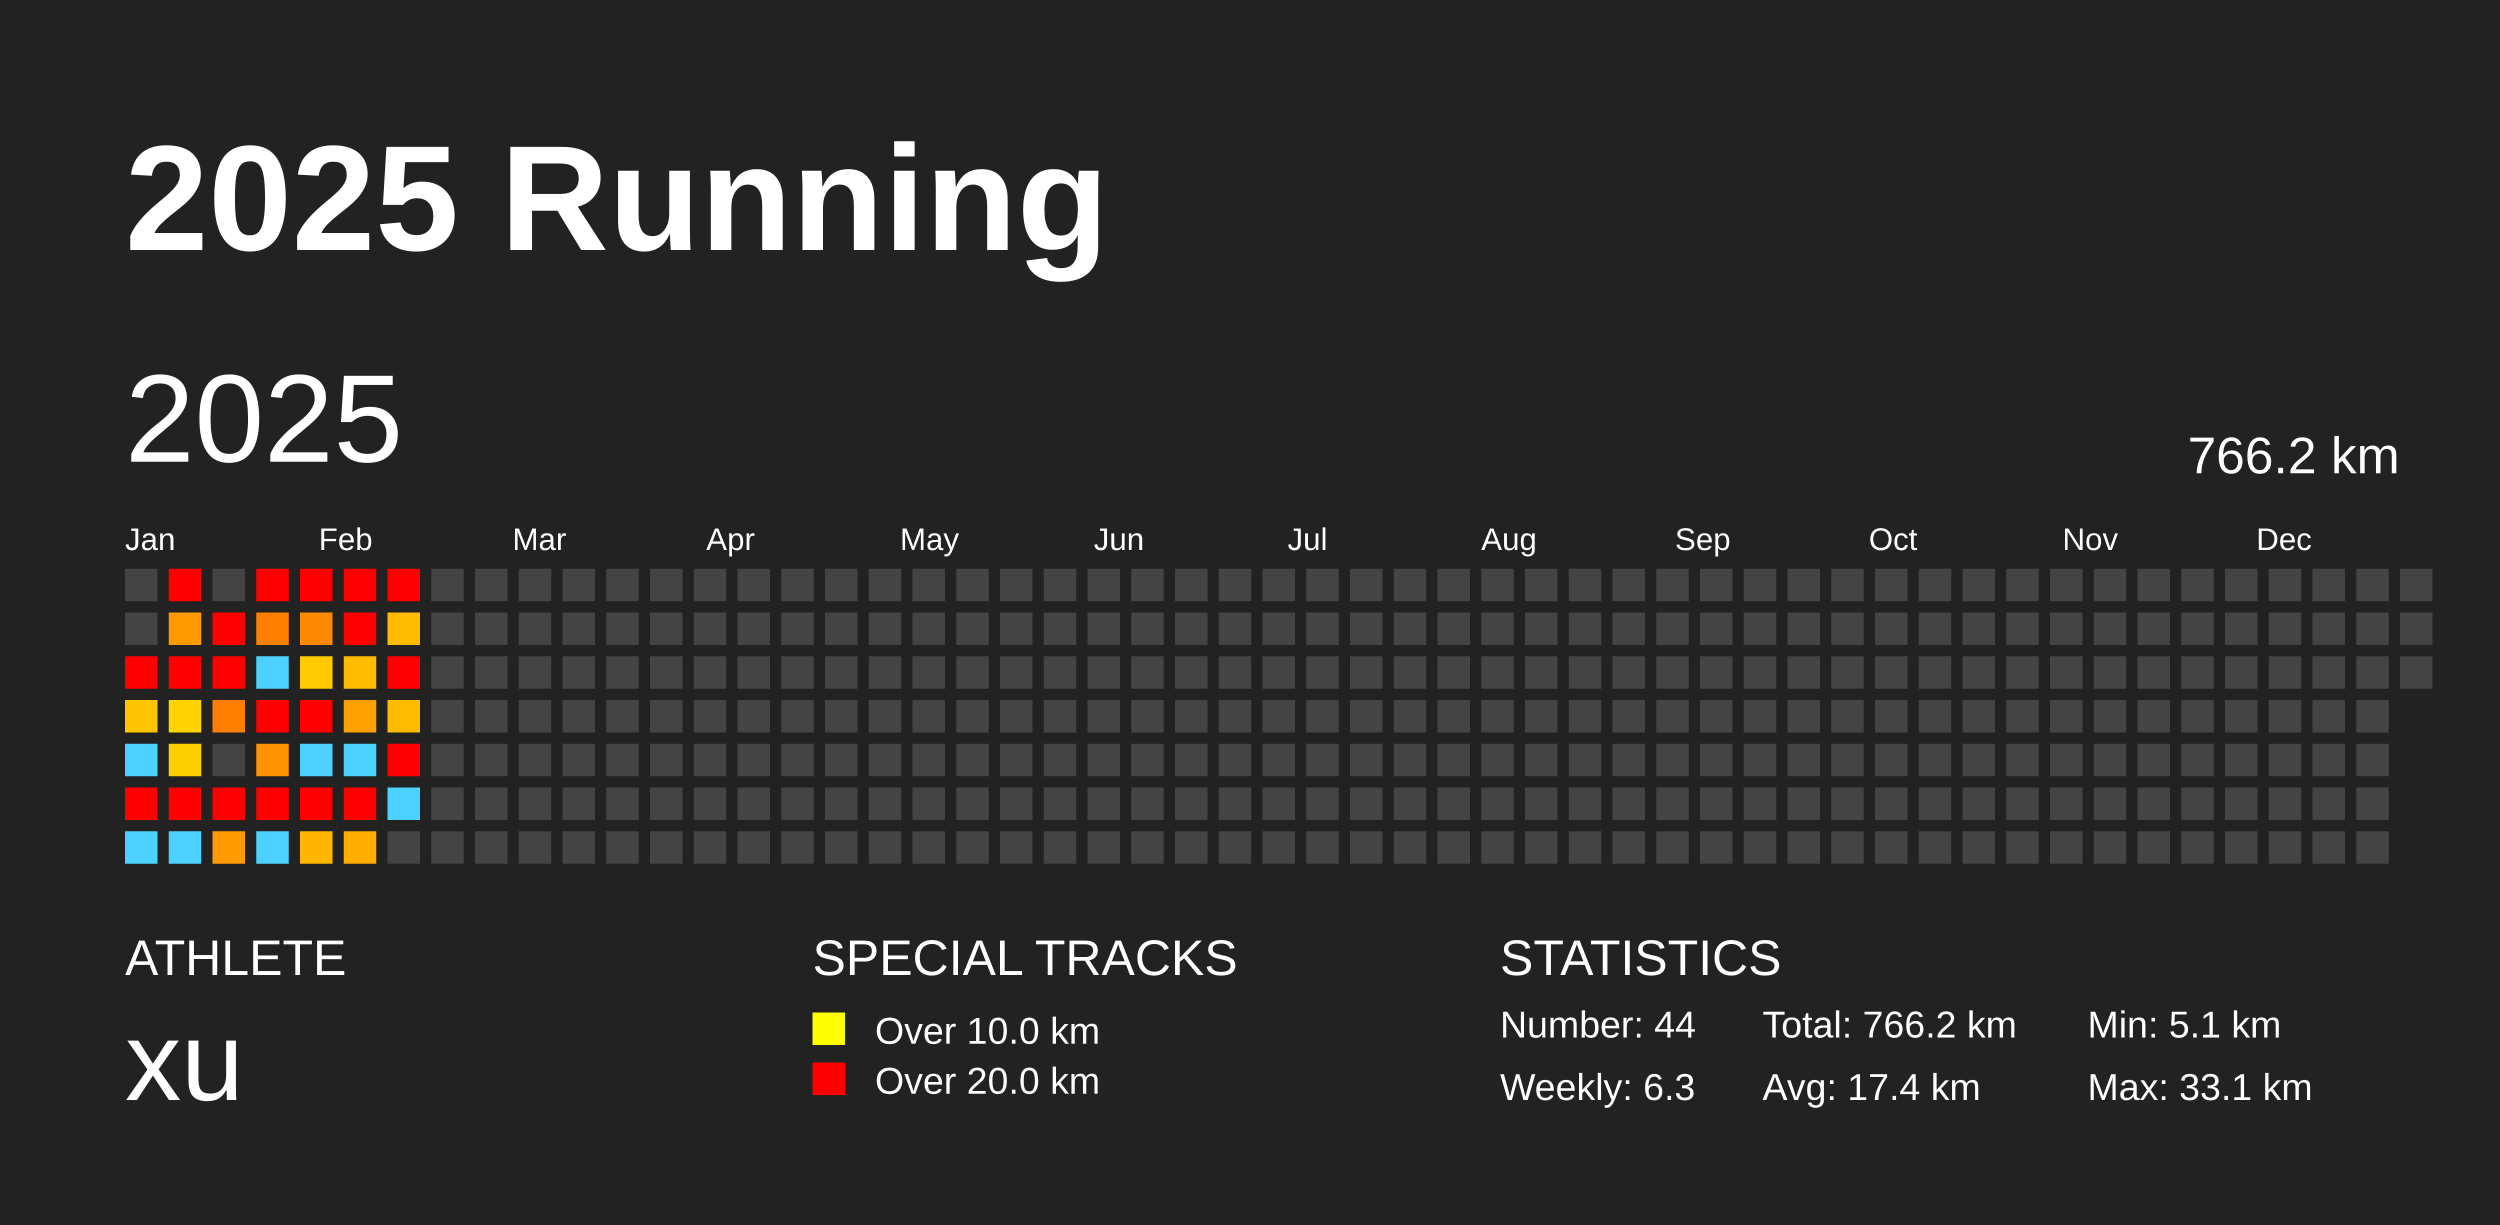
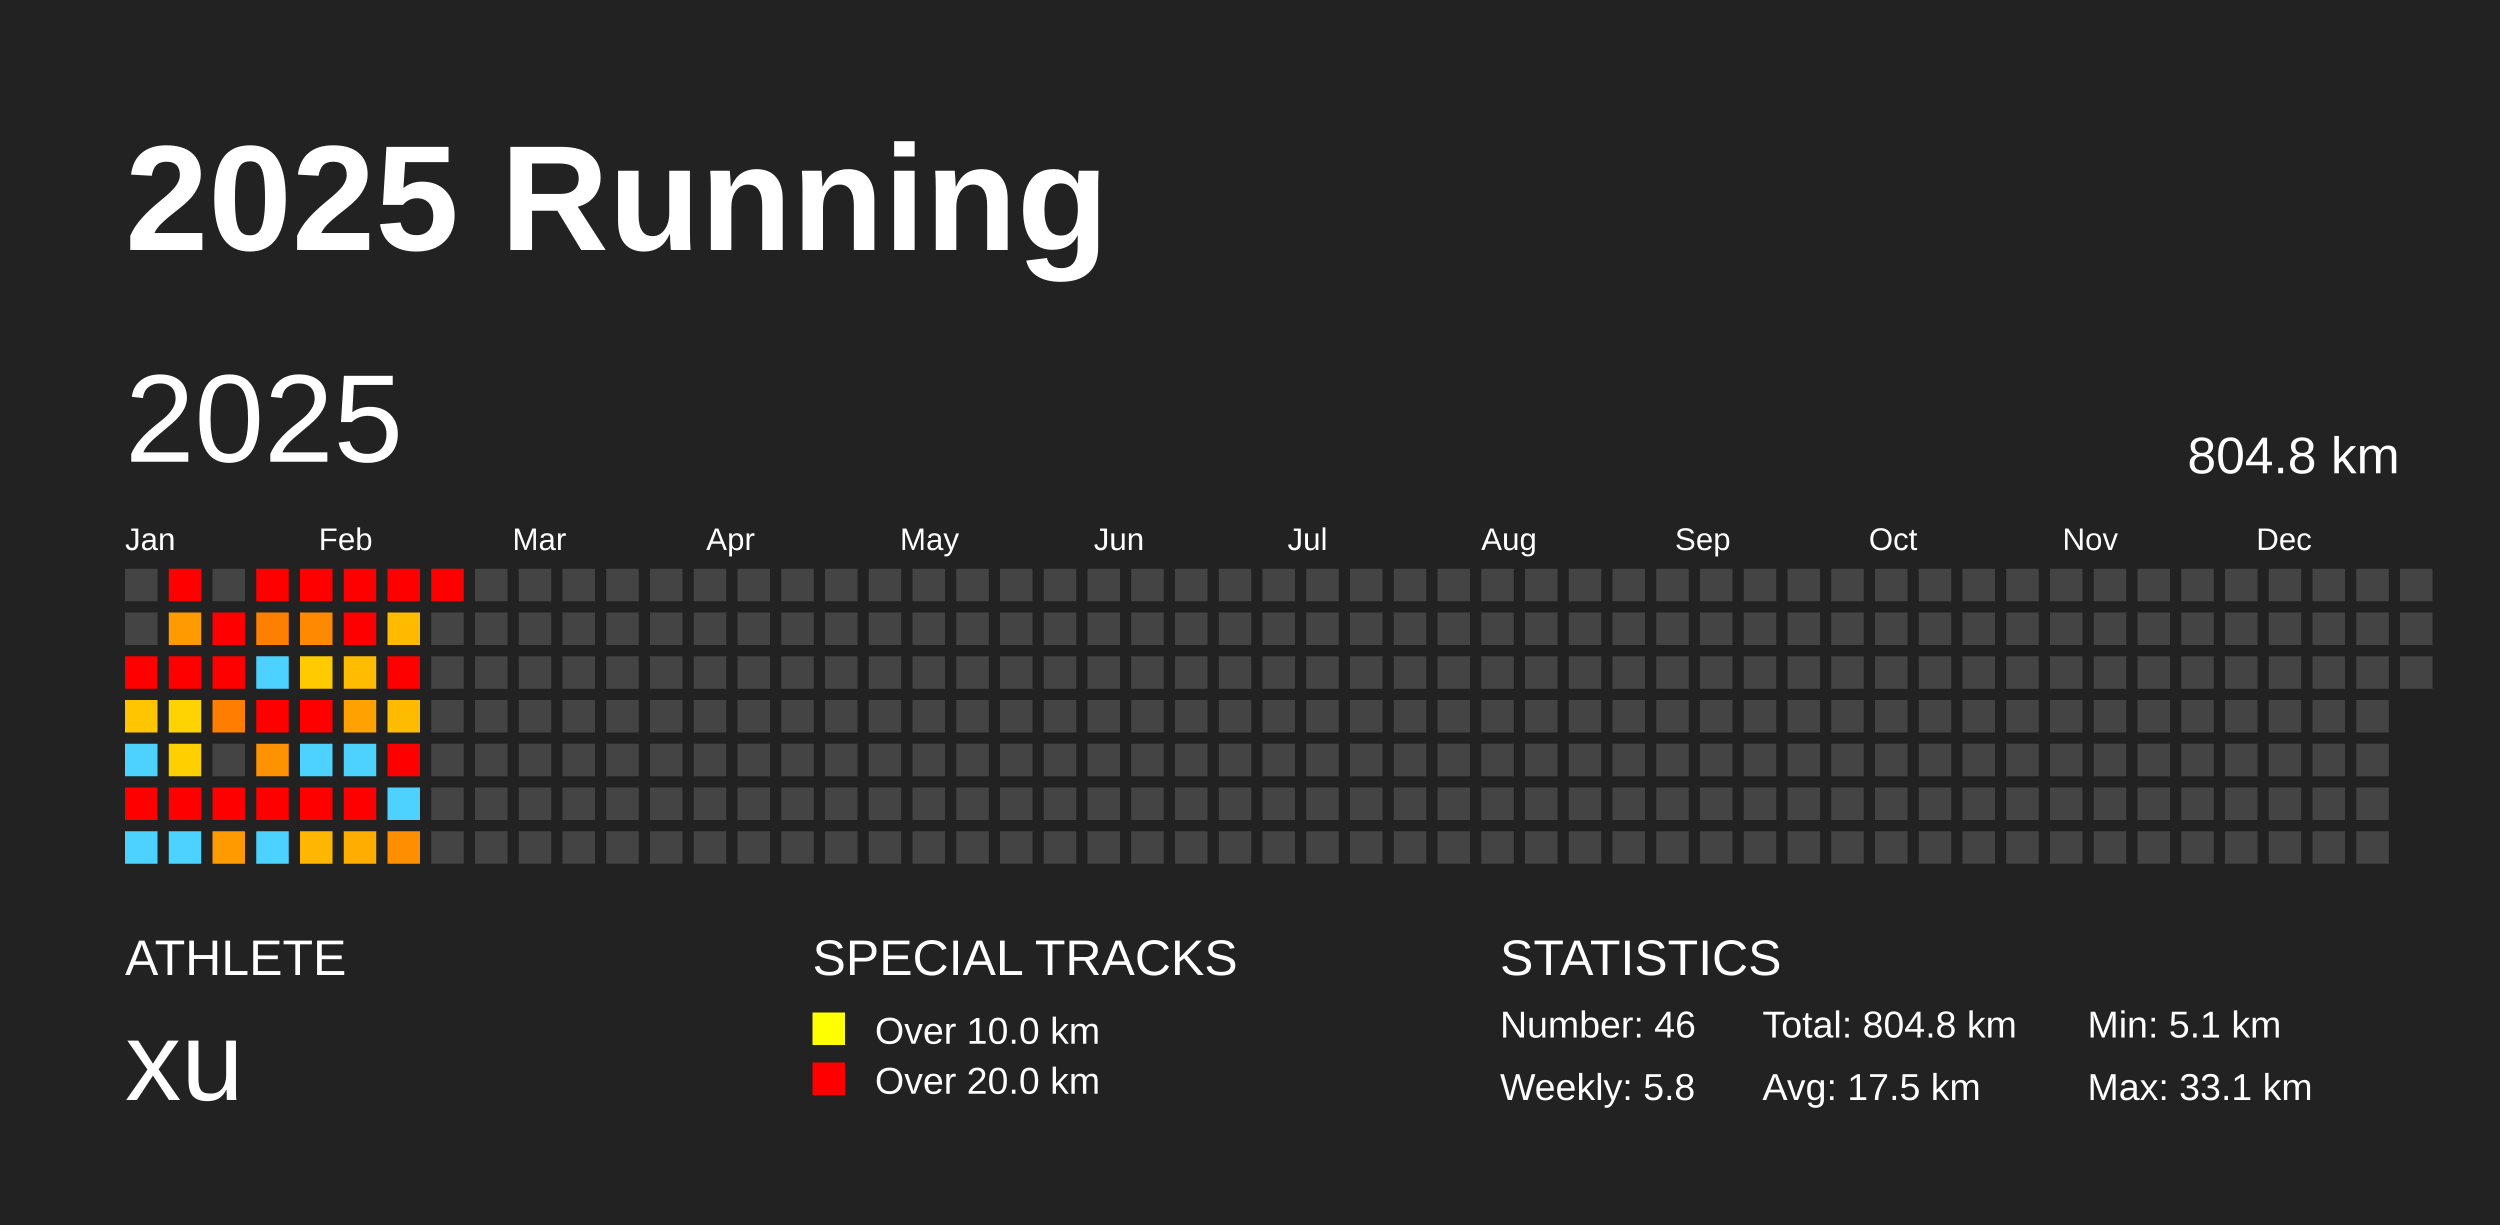
<svg xmlns="http://www.w3.org/2000/svg" baseProfile="full" height="98mm" version="1.1" viewBox="0,0,200,98" width="200mm">
  <defs />
  <rect fill="#222222" height="98" width="200" x="0" y="0" />
  <text fill="#FFFFFF" style="font-size:12px; font-family:Arial; font-weight:bold;" x="10" y="20">2025 Running</text>
  <text fill="#FFFFFF" style="font-size:4px; font-family:Arial" x="10" y="78">ATHLETE</text>
  <text fill="#FFFFFF" style="font-size:9px; font-family:Arial" x="10" y="88">xu</text>
  <text fill="#FFFFFF" style="font-size:4px; font-family:Arial" x="65" y="78">SPECIAL TRACKS</text>
  <rect fill="yellow" height="2.6" width="2.6" x="65" y="81" />
  <text fill="#FFFFFF" style="font-size:3px; font-family:Arial" x="70" y="83.5">Over 10.0 km</text>
  <rect fill="red" height="2.6" width="2.6" x="65" y="85" />
  <text fill="#FFFFFF" style="font-size:3px; font-family:Arial" x="70" y="87.5">Over 20.0 km</text>
  <text fill="#FFFFFF" style="font-size:4px; font-family:Arial" x="120" y="78">STATISTICS</text>
-   <text fill="#FFFFFF" style="font-size:3px; font-family:Arial" x="120" y="83">Number: 44</text>
-   <text fill="#FFFFFF" style="font-size:3px; font-family:Arial" x="120" y="88">Weekly: 6.3</text>
-   <text fill="#FFFFFF" style="font-size:3px; font-family:Arial" x="141" y="83">Total: 766.2 km</text>
-   <text fill="#FFFFFF" style="font-size:3px; font-family:Arial" x="141" y="88">Avg: 17.4 km</text>
+   <text fill="#FFFFFF" style="font-size:3px; font-family:Arial" x="120" y="83">Number: 46</text>
+   <text fill="#FFFFFF" style="font-size:3px; font-family:Arial" x="120" y="88">Weekly: 5.8</text>
+   <text fill="#FFFFFF" style="font-size:3px; font-family:Arial" x="141" y="83">Total: 804.8 km</text>
+   <text fill="#FFFFFF" style="font-size:3px; font-family:Arial" x="141" y="88">Avg: 17.5 km</text>
  <text fill="#FFFFFF" style="font-size:3px; font-family:Arial" x="167" y="83">Min: 5.1 km</text>
  <text fill="#FFFFFF" style="font-size:3px; font-family:Arial" x="167" y="88">Max: 33.1 km</text>
  <text dominant-baseline="hanging" fill="#FFFFFF" style="font-size:10.0px; font-family:Arial;" x="10" y="30">2025</text>
-   <text dominant-baseline="hanging" fill="#FFFFFF" style="font-size:4.125px; font-family:Arial;" x="175" y="35">766.2 km</text>
+   <text dominant-baseline="hanging" fill="#FFFFFF" style="font-size:4.125px; font-family:Arial;" x="175" y="35">804.8 km</text>
  <text fill="#FFFFFF" style="font-size:2.5px; font-family:Arial" x="10.0" y="44">Jan</text>
  <text fill="#FFFFFF" style="font-size:2.5px; font-family:Arial" x="25.5" y="44">Feb</text>
  <text fill="#FFFFFF" style="font-size:2.5px; font-family:Arial" x="41.0" y="44">Mar</text>
  <text fill="#FFFFFF" style="font-size:2.5px; font-family:Arial" x="56.5" y="44">Apr</text>
  <text fill="#FFFFFF" style="font-size:2.5px; font-family:Arial" x="72.0" y="44">May</text>
  <text fill="#FFFFFF" style="font-size:2.5px; font-family:Arial" x="87.5" y="44">Jun</text>
  <text fill="#FFFFFF" style="font-size:2.5px; font-family:Arial" x="103.0" y="44">Jul</text>
  <text fill="#FFFFFF" style="font-size:2.5px; font-family:Arial" x="118.5" y="44">Aug</text>
  <text fill="#FFFFFF" style="font-size:2.5px; font-family:Arial" x="134.0" y="44">Sep</text>
  <text fill="#FFFFFF" style="font-size:2.5px; font-family:Arial" x="149.5" y="44">Oct</text>
  <text fill="#FFFFFF" style="font-size:2.5px; font-family:Arial" x="165.0" y="44">Nov</text>
  <text fill="#FFFFFF" style="font-size:2.5px; font-family:Arial" x="180.5" y="44">Dec</text>
  <rect fill="#444444" height="2.6" width="2.6" x="10.0" y="45.5" />
  <rect fill="#444444" height="2.6" width="2.6" x="10.0" y="49.0" />
  <rect fill="red" height="2.6" width="2.6" x="10.0" y="52.5" />
  <rect fill="#ffc500" height="2.6" width="2.6" x="10.0" y="56.0" />
  <rect fill="#4dd2ff" height="2.6" width="2.6" x="10.0" y="59.5" />
  <rect fill="red" height="2.6" width="2.6" x="10.0" y="63.0" />
  <rect fill="#4dd2ff" height="2.6" width="2.6" x="10.0" y="66.5" />
  <rect fill="red" height="2.6" width="2.6" x="13.5" y="45.5" />
  <rect fill="#ff9b00" height="2.6" width="2.6" x="13.5" y="49.0" />
  <rect fill="red" height="2.6" width="2.6" x="13.5" y="52.5" />
  <rect fill="#ffd300" height="2.6" width="2.6" x="13.5" y="56.0" />
  <rect fill="#ffd000" height="2.6" width="2.6" x="13.5" y="59.5" />
  <rect fill="red" height="2.6" width="2.6" x="13.5" y="63.0" />
  <rect fill="#4dd2ff" height="2.6" width="2.6" x="13.5" y="66.5" />
  <rect fill="#444444" height="2.6" width="2.6" x="17.0" y="45.5" />
  <rect fill="red" height="2.6" width="2.6" x="17.0" y="49.0" />
  <rect fill="red" height="2.6" width="2.6" x="17.0" y="52.5" />
  <rect fill="#ff7e00" height="2.6" width="2.6" x="17.0" y="56.0" />
  <rect fill="#444444" height="2.6" width="2.6" x="17.0" y="59.5" />
  <rect fill="red" height="2.6" width="2.6" x="17.0" y="63.0" />
  <rect fill="#ff9b00" height="2.6" width="2.6" x="17.0" y="66.5" />
  <rect fill="red" height="2.6" width="2.6" x="20.5" y="45.5" />
  <rect fill="#ff8000" height="2.6" width="2.6" x="20.5" y="49.0" />
  <rect fill="#4dd2ff" height="2.6" width="2.6" x="20.5" y="52.5" />
  <rect fill="red" height="2.6" width="2.6" x="20.5" y="56.0" />
  <rect fill="#ff9200" height="2.6" width="2.6" x="20.5" y="59.5" />
  <rect fill="red" height="2.6" width="2.6" x="20.5" y="63.0" />
  <rect fill="#4dd2ff" height="2.6" width="2.6" x="20.5" y="66.5" />
  <rect fill="red" height="2.6" width="2.6" x="24.0" y="45.5" />
  <rect fill="#ff8900" height="2.6" width="2.6" x="24.0" y="49.0" />
  <rect fill="#ffca00" height="2.6" width="2.6" x="24.0" y="52.5" />
  <rect fill="red" height="2.6" width="2.6" x="24.0" y="56.0" />
  <rect fill="#4dd2ff" height="2.6" width="2.6" x="24.0" y="59.5" />
  <rect fill="red" height="2.6" width="2.6" x="24.0" y="63.0" />
  <rect fill="#ffb600" height="2.6" width="2.6" x="24.0" y="66.5" />
  <rect fill="red" height="2.6" width="2.6" x="27.5" y="45.5" />
  <rect fill="red" height="2.6" width="2.6" x="27.5" y="49.0" />
  <rect fill="#ffbc00" height="2.6" width="2.6" x="27.5" y="52.5" />
  <rect fill="#ffa100" height="2.6" width="2.6" x="27.5" y="56.0" />
  <rect fill="#4dd2ff" height="2.6" width="2.6" x="27.5" y="59.5" />
  <rect fill="red" height="2.6" width="2.6" x="27.5" y="63.0" />
  <rect fill="#ffae00" height="2.6" width="2.6" x="27.5" y="66.5" />
  <rect fill="red" height="2.6" width="2.6" x="31.0" y="45.5" />
  <rect fill="#ffbb00" height="2.6" width="2.6" x="31.0" y="49.0" />
  <rect fill="red" height="2.6" width="2.6" x="31.0" y="52.5" />
  <rect fill="#ffbb00" height="2.6" width="2.6" x="31.0" y="56.0" />
  <rect fill="red" height="2.6" width="2.6" x="31.0" y="59.5" />
  <rect fill="#4dd2ff" height="2.6" width="2.6" x="31.0" y="63.0" />
-   <rect fill="#444444" height="2.6" width="2.6" x="31.0" y="66.5" />
-   <rect fill="#444444" height="2.6" width="2.6" x="34.5" y="45.5" />
+   <rect fill="#ff8e00" height="2.6" width="2.6" x="31.0" y="66.5" />
+   <rect fill="red" height="2.6" width="2.6" x="34.5" y="45.5" />
  <rect fill="#444444" height="2.6" width="2.6" x="34.5" y="49.0" />
  <rect fill="#444444" height="2.6" width="2.6" x="34.5" y="52.5" />
  <rect fill="#444444" height="2.6" width="2.6" x="34.5" y="56.0" />
  <rect fill="#444444" height="2.6" width="2.6" x="34.5" y="59.5" />
  <rect fill="#444444" height="2.6" width="2.6" x="34.5" y="63.0" />
  <rect fill="#444444" height="2.6" width="2.6" x="34.5" y="66.5" />
  <rect fill="#444444" height="2.6" width="2.6" x="38.0" y="45.5" />
  <rect fill="#444444" height="2.6" width="2.6" x="38.0" y="49.0" />
  <rect fill="#444444" height="2.6" width="2.6" x="38.0" y="52.5" />
  <rect fill="#444444" height="2.6" width="2.6" x="38.0" y="56.0" />
  <rect fill="#444444" height="2.6" width="2.6" x="38.0" y="59.5" />
  <rect fill="#444444" height="2.6" width="2.6" x="38.0" y="63.0" />
  <rect fill="#444444" height="2.6" width="2.6" x="38.0" y="66.5" />
  <rect fill="#444444" height="2.6" width="2.6" x="41.5" y="45.5" />
  <rect fill="#444444" height="2.6" width="2.6" x="41.5" y="49.0" />
  <rect fill="#444444" height="2.6" width="2.6" x="41.5" y="52.5" />
  <rect fill="#444444" height="2.6" width="2.6" x="41.5" y="56.0" />
  <rect fill="#444444" height="2.6" width="2.6" x="41.5" y="59.5" />
  <rect fill="#444444" height="2.6" width="2.6" x="41.5" y="63.0" />
  <rect fill="#444444" height="2.6" width="2.6" x="41.5" y="66.5" />
  <rect fill="#444444" height="2.6" width="2.6" x="45.0" y="45.5" />
  <rect fill="#444444" height="2.6" width="2.6" x="45.0" y="49.0" />
  <rect fill="#444444" height="2.6" width="2.6" x="45.0" y="52.5" />
  <rect fill="#444444" height="2.6" width="2.6" x="45.0" y="56.0" />
  <rect fill="#444444" height="2.6" width="2.6" x="45.0" y="59.5" />
  <rect fill="#444444" height="2.6" width="2.6" x="45.0" y="63.0" />
  <rect fill="#444444" height="2.6" width="2.6" x="45.0" y="66.5" />
  <rect fill="#444444" height="2.6" width="2.6" x="48.5" y="45.5" />
  <rect fill="#444444" height="2.6" width="2.6" x="48.5" y="49.0" />
  <rect fill="#444444" height="2.6" width="2.6" x="48.5" y="52.5" />
  <rect fill="#444444" height="2.6" width="2.6" x="48.5" y="56.0" />
  <rect fill="#444444" height="2.6" width="2.6" x="48.5" y="59.5" />
  <rect fill="#444444" height="2.6" width="2.6" x="48.5" y="63.0" />
  <rect fill="#444444" height="2.6" width="2.6" x="48.5" y="66.5" />
  <rect fill="#444444" height="2.6" width="2.6" x="52.0" y="45.5" />
  <rect fill="#444444" height="2.6" width="2.6" x="52.0" y="49.0" />
  <rect fill="#444444" height="2.6" width="2.6" x="52.0" y="52.5" />
  <rect fill="#444444" height="2.6" width="2.6" x="52.0" y="56.0" />
  <rect fill="#444444" height="2.6" width="2.6" x="52.0" y="59.5" />
  <rect fill="#444444" height="2.6" width="2.6" x="52.0" y="63.0" />
  <rect fill="#444444" height="2.6" width="2.6" x="52.0" y="66.5" />
  <rect fill="#444444" height="2.6" width="2.6" x="55.5" y="45.5" />
  <rect fill="#444444" height="2.6" width="2.6" x="55.5" y="49.0" />
  <rect fill="#444444" height="2.6" width="2.6" x="55.5" y="52.5" />
  <rect fill="#444444" height="2.6" width="2.6" x="55.5" y="56.0" />
  <rect fill="#444444" height="2.6" width="2.6" x="55.5" y="59.5" />
  <rect fill="#444444" height="2.6" width="2.6" x="55.5" y="63.0" />
  <rect fill="#444444" height="2.6" width="2.6" x="55.5" y="66.5" />
  <rect fill="#444444" height="2.6" width="2.6" x="59.0" y="45.5" />
  <rect fill="#444444" height="2.6" width="2.6" x="59.0" y="49.0" />
  <rect fill="#444444" height="2.6" width="2.6" x="59.0" y="52.5" />
  <rect fill="#444444" height="2.6" width="2.6" x="59.0" y="56.0" />
  <rect fill="#444444" height="2.6" width="2.6" x="59.0" y="59.5" />
  <rect fill="#444444" height="2.6" width="2.6" x="59.0" y="63.0" />
  <rect fill="#444444" height="2.6" width="2.6" x="59.0" y="66.5" />
  <rect fill="#444444" height="2.6" width="2.6" x="62.5" y="45.5" />
  <rect fill="#444444" height="2.6" width="2.6" x="62.5" y="49.0" />
  <rect fill="#444444" height="2.6" width="2.6" x="62.5" y="52.5" />
  <rect fill="#444444" height="2.6" width="2.6" x="62.5" y="56.0" />
  <rect fill="#444444" height="2.6" width="2.6" x="62.5" y="59.5" />
  <rect fill="#444444" height="2.6" width="2.6" x="62.5" y="63.0" />
  <rect fill="#444444" height="2.6" width="2.6" x="62.5" y="66.5" />
  <rect fill="#444444" height="2.6" width="2.6" x="66.0" y="45.5" />
  <rect fill="#444444" height="2.6" width="2.6" x="66.0" y="49.0" />
  <rect fill="#444444" height="2.6" width="2.6" x="66.0" y="52.5" />
  <rect fill="#444444" height="2.6" width="2.6" x="66.0" y="56.0" />
  <rect fill="#444444" height="2.6" width="2.6" x="66.0" y="59.5" />
  <rect fill="#444444" height="2.6" width="2.6" x="66.0" y="63.0" />
  <rect fill="#444444" height="2.6" width="2.6" x="66.0" y="66.5" />
  <rect fill="#444444" height="2.6" width="2.6" x="69.5" y="45.5" />
  <rect fill="#444444" height="2.6" width="2.6" x="69.5" y="49.0" />
  <rect fill="#444444" height="2.6" width="2.6" x="69.5" y="52.5" />
  <rect fill="#444444" height="2.6" width="2.6" x="69.5" y="56.0" />
  <rect fill="#444444" height="2.6" width="2.6" x="69.5" y="59.5" />
  <rect fill="#444444" height="2.6" width="2.6" x="69.5" y="63.0" />
  <rect fill="#444444" height="2.6" width="2.6" x="69.5" y="66.5" />
  <rect fill="#444444" height="2.6" width="2.6" x="73.0" y="45.5" />
  <rect fill="#444444" height="2.6" width="2.6" x="73.0" y="49.0" />
  <rect fill="#444444" height="2.6" width="2.6" x="73.0" y="52.5" />
  <rect fill="#444444" height="2.6" width="2.6" x="73.0" y="56.0" />
  <rect fill="#444444" height="2.6" width="2.6" x="73.0" y="59.5" />
  <rect fill="#444444" height="2.6" width="2.6" x="73.0" y="63.0" />
  <rect fill="#444444" height="2.6" width="2.6" x="73.0" y="66.5" />
  <rect fill="#444444" height="2.6" width="2.6" x="76.5" y="45.5" />
  <rect fill="#444444" height="2.6" width="2.6" x="76.5" y="49.0" />
  <rect fill="#444444" height="2.6" width="2.6" x="76.5" y="52.5" />
  <rect fill="#444444" height="2.6" width="2.6" x="76.5" y="56.0" />
  <rect fill="#444444" height="2.6" width="2.6" x="76.5" y="59.5" />
  <rect fill="#444444" height="2.6" width="2.6" x="76.5" y="63.0" />
  <rect fill="#444444" height="2.6" width="2.6" x="76.5" y="66.5" />
  <rect fill="#444444" height="2.6" width="2.6" x="80.0" y="45.5" />
  <rect fill="#444444" height="2.6" width="2.6" x="80.0" y="49.0" />
  <rect fill="#444444" height="2.6" width="2.6" x="80.0" y="52.5" />
  <rect fill="#444444" height="2.6" width="2.6" x="80.0" y="56.0" />
  <rect fill="#444444" height="2.6" width="2.6" x="80.0" y="59.5" />
  <rect fill="#444444" height="2.6" width="2.6" x="80.0" y="63.0" />
  <rect fill="#444444" height="2.6" width="2.6" x="80.0" y="66.5" />
  <rect fill="#444444" height="2.6" width="2.6" x="83.5" y="45.5" />
  <rect fill="#444444" height="2.6" width="2.6" x="83.5" y="49.0" />
  <rect fill="#444444" height="2.6" width="2.6" x="83.5" y="52.5" />
  <rect fill="#444444" height="2.6" width="2.6" x="83.5" y="56.0" />
  <rect fill="#444444" height="2.6" width="2.6" x="83.5" y="59.5" />
  <rect fill="#444444" height="2.6" width="2.6" x="83.5" y="63.0" />
  <rect fill="#444444" height="2.6" width="2.6" x="83.5" y="66.5" />
  <rect fill="#444444" height="2.6" width="2.6" x="87.0" y="45.5" />
  <rect fill="#444444" height="2.6" width="2.6" x="87.0" y="49.0" />
  <rect fill="#444444" height="2.6" width="2.6" x="87.0" y="52.5" />
  <rect fill="#444444" height="2.6" width="2.6" x="87.0" y="56.0" />
  <rect fill="#444444" height="2.6" width="2.6" x="87.0" y="59.5" />
  <rect fill="#444444" height="2.6" width="2.6" x="87.0" y="63.0" />
  <rect fill="#444444" height="2.6" width="2.6" x="87.0" y="66.5" />
  <rect fill="#444444" height="2.6" width="2.6" x="90.5" y="45.5" />
  <rect fill="#444444" height="2.6" width="2.6" x="90.5" y="49.0" />
  <rect fill="#444444" height="2.6" width="2.6" x="90.5" y="52.5" />
  <rect fill="#444444" height="2.6" width="2.6" x="90.5" y="56.0" />
  <rect fill="#444444" height="2.6" width="2.6" x="90.5" y="59.5" />
  <rect fill="#444444" height="2.6" width="2.6" x="90.5" y="63.0" />
  <rect fill="#444444" height="2.6" width="2.6" x="90.5" y="66.5" />
  <rect fill="#444444" height="2.6" width="2.6" x="94.0" y="45.5" />
  <rect fill="#444444" height="2.6" width="2.6" x="94.0" y="49.0" />
  <rect fill="#444444" height="2.6" width="2.6" x="94.0" y="52.5" />
  <rect fill="#444444" height="2.6" width="2.6" x="94.0" y="56.0" />
  <rect fill="#444444" height="2.6" width="2.6" x="94.0" y="59.5" />
  <rect fill="#444444" height="2.6" width="2.6" x="94.0" y="63.0" />
  <rect fill="#444444" height="2.6" width="2.6" x="94.0" y="66.5" />
  <rect fill="#444444" height="2.6" width="2.6" x="97.5" y="45.5" />
  <rect fill="#444444" height="2.6" width="2.6" x="97.5" y="49.0" />
  <rect fill="#444444" height="2.6" width="2.6" x="97.5" y="52.5" />
  <rect fill="#444444" height="2.6" width="2.6" x="97.5" y="56.0" />
  <rect fill="#444444" height="2.6" width="2.6" x="97.5" y="59.5" />
  <rect fill="#444444" height="2.6" width="2.6" x="97.5" y="63.0" />
  <rect fill="#444444" height="2.6" width="2.6" x="97.5" y="66.5" />
  <rect fill="#444444" height="2.6" width="2.6" x="101.0" y="45.5" />
  <rect fill="#444444" height="2.6" width="2.6" x="101.0" y="49.0" />
  <rect fill="#444444" height="2.6" width="2.6" x="101.0" y="52.5" />
  <rect fill="#444444" height="2.6" width="2.6" x="101.0" y="56.0" />
  <rect fill="#444444" height="2.6" width="2.6" x="101.0" y="59.5" />
  <rect fill="#444444" height="2.6" width="2.6" x="101.0" y="63.0" />
  <rect fill="#444444" height="2.6" width="2.6" x="101.0" y="66.5" />
  <rect fill="#444444" height="2.6" width="2.6" x="104.5" y="45.5" />
  <rect fill="#444444" height="2.6" width="2.6" x="104.5" y="49.0" />
  <rect fill="#444444" height="2.6" width="2.6" x="104.5" y="52.5" />
  <rect fill="#444444" height="2.6" width="2.6" x="104.5" y="56.0" />
  <rect fill="#444444" height="2.6" width="2.6" x="104.5" y="59.5" />
  <rect fill="#444444" height="2.6" width="2.6" x="104.5" y="63.0" />
  <rect fill="#444444" height="2.6" width="2.6" x="104.5" y="66.5" />
  <rect fill="#444444" height="2.6" width="2.6" x="108.0" y="45.5" />
  <rect fill="#444444" height="2.6" width="2.6" x="108.0" y="49.0" />
  <rect fill="#444444" height="2.6" width="2.6" x="108.0" y="52.5" />
  <rect fill="#444444" height="2.6" width="2.6" x="108.0" y="56.0" />
  <rect fill="#444444" height="2.6" width="2.6" x="108.0" y="59.5" />
  <rect fill="#444444" height="2.6" width="2.6" x="108.0" y="63.0" />
  <rect fill="#444444" height="2.6" width="2.6" x="108.0" y="66.5" />
  <rect fill="#444444" height="2.6" width="2.6" x="111.5" y="45.5" />
  <rect fill="#444444" height="2.6" width="2.6" x="111.5" y="49.0" />
  <rect fill="#444444" height="2.6" width="2.6" x="111.5" y="52.5" />
  <rect fill="#444444" height="2.6" width="2.6" x="111.5" y="56.0" />
  <rect fill="#444444" height="2.6" width="2.6" x="111.5" y="59.5" />
  <rect fill="#444444" height="2.6" width="2.6" x="111.5" y="63.0" />
  <rect fill="#444444" height="2.6" width="2.6" x="111.5" y="66.5" />
  <rect fill="#444444" height="2.6" width="2.6" x="115.0" y="45.5" />
  <rect fill="#444444" height="2.6" width="2.6" x="115.0" y="49.0" />
  <rect fill="#444444" height="2.6" width="2.6" x="115.0" y="52.5" />
  <rect fill="#444444" height="2.6" width="2.6" x="115.0" y="56.0" />
  <rect fill="#444444" height="2.6" width="2.6" x="115.0" y="59.5" />
  <rect fill="#444444" height="2.6" width="2.6" x="115.0" y="63.0" />
  <rect fill="#444444" height="2.6" width="2.6" x="115.0" y="66.5" />
  <rect fill="#444444" height="2.6" width="2.6" x="118.5" y="45.5" />
  <rect fill="#444444" height="2.6" width="2.6" x="118.5" y="49.0" />
  <rect fill="#444444" height="2.6" width="2.6" x="118.5" y="52.5" />
  <rect fill="#444444" height="2.6" width="2.6" x="118.5" y="56.0" />
  <rect fill="#444444" height="2.6" width="2.6" x="118.5" y="59.5" />
  <rect fill="#444444" height="2.6" width="2.6" x="118.5" y="63.0" />
  <rect fill="#444444" height="2.6" width="2.6" x="118.5" y="66.5" />
  <rect fill="#444444" height="2.6" width="2.6" x="122.0" y="45.5" />
  <rect fill="#444444" height="2.6" width="2.6" x="122.0" y="49.0" />
  <rect fill="#444444" height="2.6" width="2.6" x="122.0" y="52.5" />
  <rect fill="#444444" height="2.6" width="2.6" x="122.0" y="56.0" />
  <rect fill="#444444" height="2.6" width="2.6" x="122.0" y="59.5" />
  <rect fill="#444444" height="2.6" width="2.6" x="122.0" y="63.0" />
  <rect fill="#444444" height="2.6" width="2.6" x="122.0" y="66.5" />
  <rect fill="#444444" height="2.6" width="2.6" x="125.5" y="45.5" />
  <rect fill="#444444" height="2.6" width="2.6" x="125.5" y="49.0" />
  <rect fill="#444444" height="2.6" width="2.6" x="125.5" y="52.5" />
  <rect fill="#444444" height="2.6" width="2.6" x="125.5" y="56.0" />
  <rect fill="#444444" height="2.6" width="2.6" x="125.5" y="59.5" />
  <rect fill="#444444" height="2.6" width="2.6" x="125.5" y="63.0" />
  <rect fill="#444444" height="2.6" width="2.6" x="125.5" y="66.5" />
  <rect fill="#444444" height="2.6" width="2.6" x="129.0" y="45.5" />
  <rect fill="#444444" height="2.6" width="2.6" x="129.0" y="49.0" />
  <rect fill="#444444" height="2.6" width="2.6" x="129.0" y="52.5" />
  <rect fill="#444444" height="2.6" width="2.6" x="129.0" y="56.0" />
  <rect fill="#444444" height="2.6" width="2.6" x="129.0" y="59.5" />
  <rect fill="#444444" height="2.6" width="2.6" x="129.0" y="63.0" />
  <rect fill="#444444" height="2.6" width="2.6" x="129.0" y="66.5" />
  <rect fill="#444444" height="2.6" width="2.6" x="132.5" y="45.5" />
  <rect fill="#444444" height="2.6" width="2.6" x="132.5" y="49.0" />
  <rect fill="#444444" height="2.6" width="2.6" x="132.5" y="52.5" />
  <rect fill="#444444" height="2.6" width="2.6" x="132.5" y="56.0" />
  <rect fill="#444444" height="2.6" width="2.6" x="132.5" y="59.5" />
  <rect fill="#444444" height="2.6" width="2.6" x="132.5" y="63.0" />
  <rect fill="#444444" height="2.6" width="2.6" x="132.5" y="66.5" />
  <rect fill="#444444" height="2.6" width="2.6" x="136.0" y="45.5" />
  <rect fill="#444444" height="2.6" width="2.6" x="136.0" y="49.0" />
  <rect fill="#444444" height="2.6" width="2.6" x="136.0" y="52.5" />
  <rect fill="#444444" height="2.6" width="2.6" x="136.0" y="56.0" />
  <rect fill="#444444" height="2.6" width="2.6" x="136.0" y="59.5" />
  <rect fill="#444444" height="2.6" width="2.6" x="136.0" y="63.0" />
  <rect fill="#444444" height="2.6" width="2.6" x="136.0" y="66.5" />
  <rect fill="#444444" height="2.6" width="2.6" x="139.5" y="45.5" />
  <rect fill="#444444" height="2.6" width="2.6" x="139.5" y="49.0" />
  <rect fill="#444444" height="2.6" width="2.6" x="139.5" y="52.5" />
  <rect fill="#444444" height="2.6" width="2.6" x="139.5" y="56.0" />
  <rect fill="#444444" height="2.6" width="2.6" x="139.5" y="59.5" />
  <rect fill="#444444" height="2.6" width="2.6" x="139.5" y="63.0" />
  <rect fill="#444444" height="2.6" width="2.6" x="139.5" y="66.5" />
  <rect fill="#444444" height="2.6" width="2.6" x="143.0" y="45.5" />
  <rect fill="#444444" height="2.6" width="2.6" x="143.0" y="49.0" />
  <rect fill="#444444" height="2.6" width="2.6" x="143.0" y="52.5" />
  <rect fill="#444444" height="2.6" width="2.6" x="143.0" y="56.0" />
  <rect fill="#444444" height="2.6" width="2.6" x="143.0" y="59.5" />
  <rect fill="#444444" height="2.6" width="2.6" x="143.0" y="63.0" />
  <rect fill="#444444" height="2.6" width="2.6" x="143.0" y="66.5" />
  <rect fill="#444444" height="2.6" width="2.6" x="146.5" y="45.5" />
  <rect fill="#444444" height="2.6" width="2.6" x="146.5" y="49.0" />
  <rect fill="#444444" height="2.6" width="2.6" x="146.5" y="52.5" />
  <rect fill="#444444" height="2.6" width="2.6" x="146.5" y="56.0" />
  <rect fill="#444444" height="2.6" width="2.6" x="146.5" y="59.5" />
  <rect fill="#444444" height="2.6" width="2.6" x="146.5" y="63.0" />
  <rect fill="#444444" height="2.6" width="2.6" x="146.5" y="66.5" />
  <rect fill="#444444" height="2.6" width="2.6" x="150.0" y="45.5" />
  <rect fill="#444444" height="2.6" width="2.6" x="150.0" y="49.0" />
  <rect fill="#444444" height="2.6" width="2.6" x="150.0" y="52.5" />
  <rect fill="#444444" height="2.6" width="2.6" x="150.0" y="56.0" />
  <rect fill="#444444" height="2.6" width="2.6" x="150.0" y="59.5" />
  <rect fill="#444444" height="2.6" width="2.6" x="150.0" y="63.0" />
  <rect fill="#444444" height="2.6" width="2.6" x="150.0" y="66.5" />
  <rect fill="#444444" height="2.6" width="2.6" x="153.5" y="45.5" />
  <rect fill="#444444" height="2.6" width="2.6" x="153.5" y="49.0" />
  <rect fill="#444444" height="2.6" width="2.6" x="153.5" y="52.5" />
  <rect fill="#444444" height="2.6" width="2.6" x="153.5" y="56.0" />
  <rect fill="#444444" height="2.6" width="2.6" x="153.5" y="59.5" />
  <rect fill="#444444" height="2.6" width="2.6" x="153.5" y="63.0" />
  <rect fill="#444444" height="2.6" width="2.6" x="153.5" y="66.5" />
  <rect fill="#444444" height="2.6" width="2.6" x="157.0" y="45.5" />
  <rect fill="#444444" height="2.6" width="2.6" x="157.0" y="49.0" />
  <rect fill="#444444" height="2.6" width="2.6" x="157.0" y="52.5" />
  <rect fill="#444444" height="2.6" width="2.6" x="157.0" y="56.0" />
  <rect fill="#444444" height="2.6" width="2.6" x="157.0" y="59.5" />
  <rect fill="#444444" height="2.6" width="2.6" x="157.0" y="63.0" />
  <rect fill="#444444" height="2.6" width="2.6" x="157.0" y="66.5" />
  <rect fill="#444444" height="2.6" width="2.6" x="160.5" y="45.5" />
  <rect fill="#444444" height="2.6" width="2.6" x="160.5" y="49.0" />
  <rect fill="#444444" height="2.6" width="2.6" x="160.5" y="52.5" />
  <rect fill="#444444" height="2.6" width="2.6" x="160.5" y="56.0" />
  <rect fill="#444444" height="2.6" width="2.6" x="160.5" y="59.5" />
  <rect fill="#444444" height="2.6" width="2.6" x="160.5" y="63.0" />
  <rect fill="#444444" height="2.6" width="2.6" x="160.5" y="66.5" />
  <rect fill="#444444" height="2.6" width="2.6" x="164.0" y="45.5" />
  <rect fill="#444444" height="2.6" width="2.6" x="164.0" y="49.0" />
  <rect fill="#444444" height="2.6" width="2.6" x="164.0" y="52.5" />
  <rect fill="#444444" height="2.6" width="2.6" x="164.0" y="56.0" />
  <rect fill="#444444" height="2.6" width="2.6" x="164.0" y="59.5" />
  <rect fill="#444444" height="2.6" width="2.6" x="164.0" y="63.0" />
  <rect fill="#444444" height="2.6" width="2.6" x="164.0" y="66.5" />
  <rect fill="#444444" height="2.6" width="2.6" x="167.5" y="45.5" />
  <rect fill="#444444" height="2.6" width="2.6" x="167.5" y="49.0" />
  <rect fill="#444444" height="2.6" width="2.6" x="167.5" y="52.5" />
  <rect fill="#444444" height="2.6" width="2.6" x="167.5" y="56.0" />
  <rect fill="#444444" height="2.6" width="2.6" x="167.5" y="59.5" />
  <rect fill="#444444" height="2.6" width="2.6" x="167.5" y="63.0" />
  <rect fill="#444444" height="2.6" width="2.6" x="167.5" y="66.5" />
  <rect fill="#444444" height="2.6" width="2.6" x="171.0" y="45.5" />
  <rect fill="#444444" height="2.6" width="2.6" x="171.0" y="49.0" />
  <rect fill="#444444" height="2.6" width="2.6" x="171.0" y="52.5" />
  <rect fill="#444444" height="2.6" width="2.6" x="171.0" y="56.0" />
  <rect fill="#444444" height="2.6" width="2.6" x="171.0" y="59.5" />
  <rect fill="#444444" height="2.6" width="2.6" x="171.0" y="63.0" />
  <rect fill="#444444" height="2.6" width="2.6" x="171.0" y="66.5" />
  <rect fill="#444444" height="2.6" width="2.6" x="174.5" y="45.5" />
  <rect fill="#444444" height="2.6" width="2.6" x="174.5" y="49.0" />
  <rect fill="#444444" height="2.6" width="2.6" x="174.5" y="52.5" />
  <rect fill="#444444" height="2.6" width="2.6" x="174.5" y="56.0" />
  <rect fill="#444444" height="2.6" width="2.6" x="174.5" y="59.5" />
  <rect fill="#444444" height="2.6" width="2.6" x="174.5" y="63.0" />
  <rect fill="#444444" height="2.6" width="2.6" x="174.5" y="66.5" />
  <rect fill="#444444" height="2.6" width="2.6" x="178.0" y="45.5" />
  <rect fill="#444444" height="2.6" width="2.6" x="178.0" y="49.0" />
  <rect fill="#444444" height="2.6" width="2.6" x="178.0" y="52.5" />
  <rect fill="#444444" height="2.6" width="2.6" x="178.0" y="56.0" />
  <rect fill="#444444" height="2.6" width="2.6" x="178.0" y="59.5" />
  <rect fill="#444444" height="2.6" width="2.6" x="178.0" y="63.0" />
  <rect fill="#444444" height="2.6" width="2.6" x="178.0" y="66.5" />
  <rect fill="#444444" height="2.6" width="2.6" x="181.5" y="45.5" />
  <rect fill="#444444" height="2.6" width="2.6" x="181.5" y="49.0" />
  <rect fill="#444444" height="2.6" width="2.6" x="181.5" y="52.5" />
  <rect fill="#444444" height="2.6" width="2.6" x="181.5" y="56.0" />
  <rect fill="#444444" height="2.6" width="2.6" x="181.5" y="59.5" />
  <rect fill="#444444" height="2.6" width="2.6" x="181.5" y="63.0" />
  <rect fill="#444444" height="2.6" width="2.6" x="181.5" y="66.5" />
  <rect fill="#444444" height="2.6" width="2.6" x="185.0" y="45.5" />
  <rect fill="#444444" height="2.6" width="2.6" x="185.0" y="49.0" />
  <rect fill="#444444" height="2.6" width="2.6" x="185.0" y="52.5" />
  <rect fill="#444444" height="2.6" width="2.6" x="185.0" y="56.0" />
  <rect fill="#444444" height="2.6" width="2.6" x="185.0" y="59.5" />
  <rect fill="#444444" height="2.6" width="2.6" x="185.0" y="63.0" />
  <rect fill="#444444" height="2.6" width="2.6" x="185.0" y="66.5" />
  <rect fill="#444444" height="2.6" width="2.6" x="188.5" y="45.5" />
  <rect fill="#444444" height="2.6" width="2.6" x="188.5" y="49.0" />
  <rect fill="#444444" height="2.6" width="2.6" x="188.5" y="52.5" />
  <rect fill="#444444" height="2.6" width="2.6" x="188.5" y="56.0" />
  <rect fill="#444444" height="2.6" width="2.6" x="188.5" y="59.5" />
  <rect fill="#444444" height="2.6" width="2.6" x="188.5" y="63.0" />
  <rect fill="#444444" height="2.6" width="2.6" x="188.5" y="66.5" />
  <rect fill="#444444" height="2.6" width="2.6" x="192.0" y="45.5" />
  <rect fill="#444444" height="2.6" width="2.6" x="192.0" y="49.0" />
  <rect fill="#444444" height="2.6" width="2.6" x="192.0" y="52.5" />
</svg>
